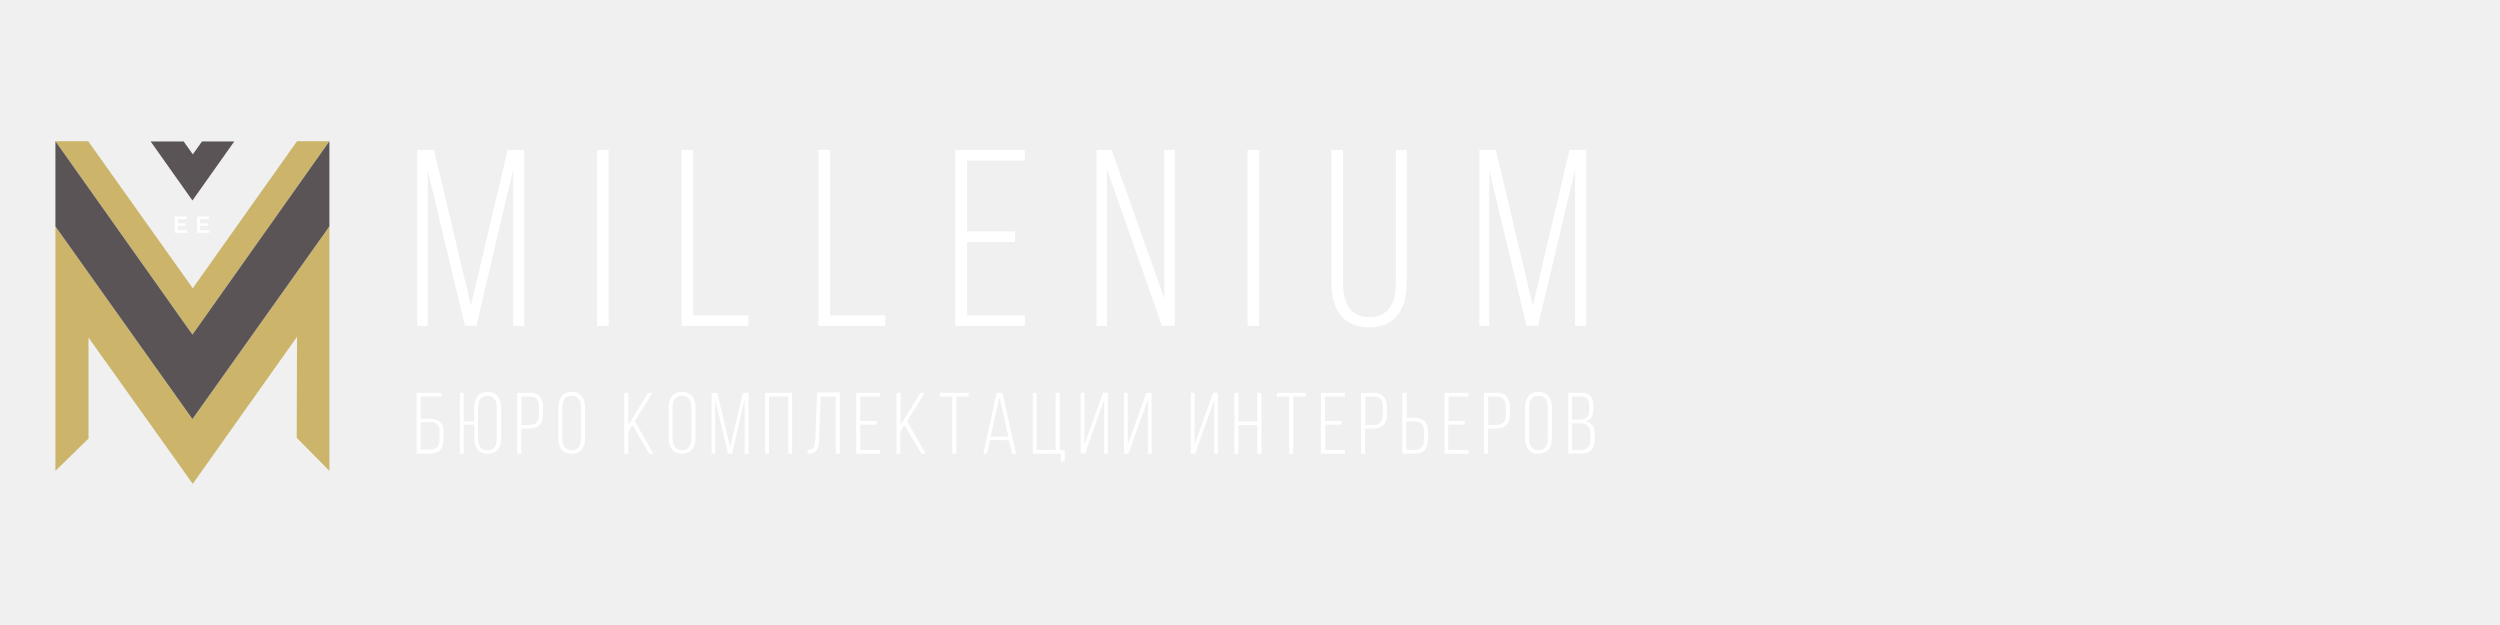
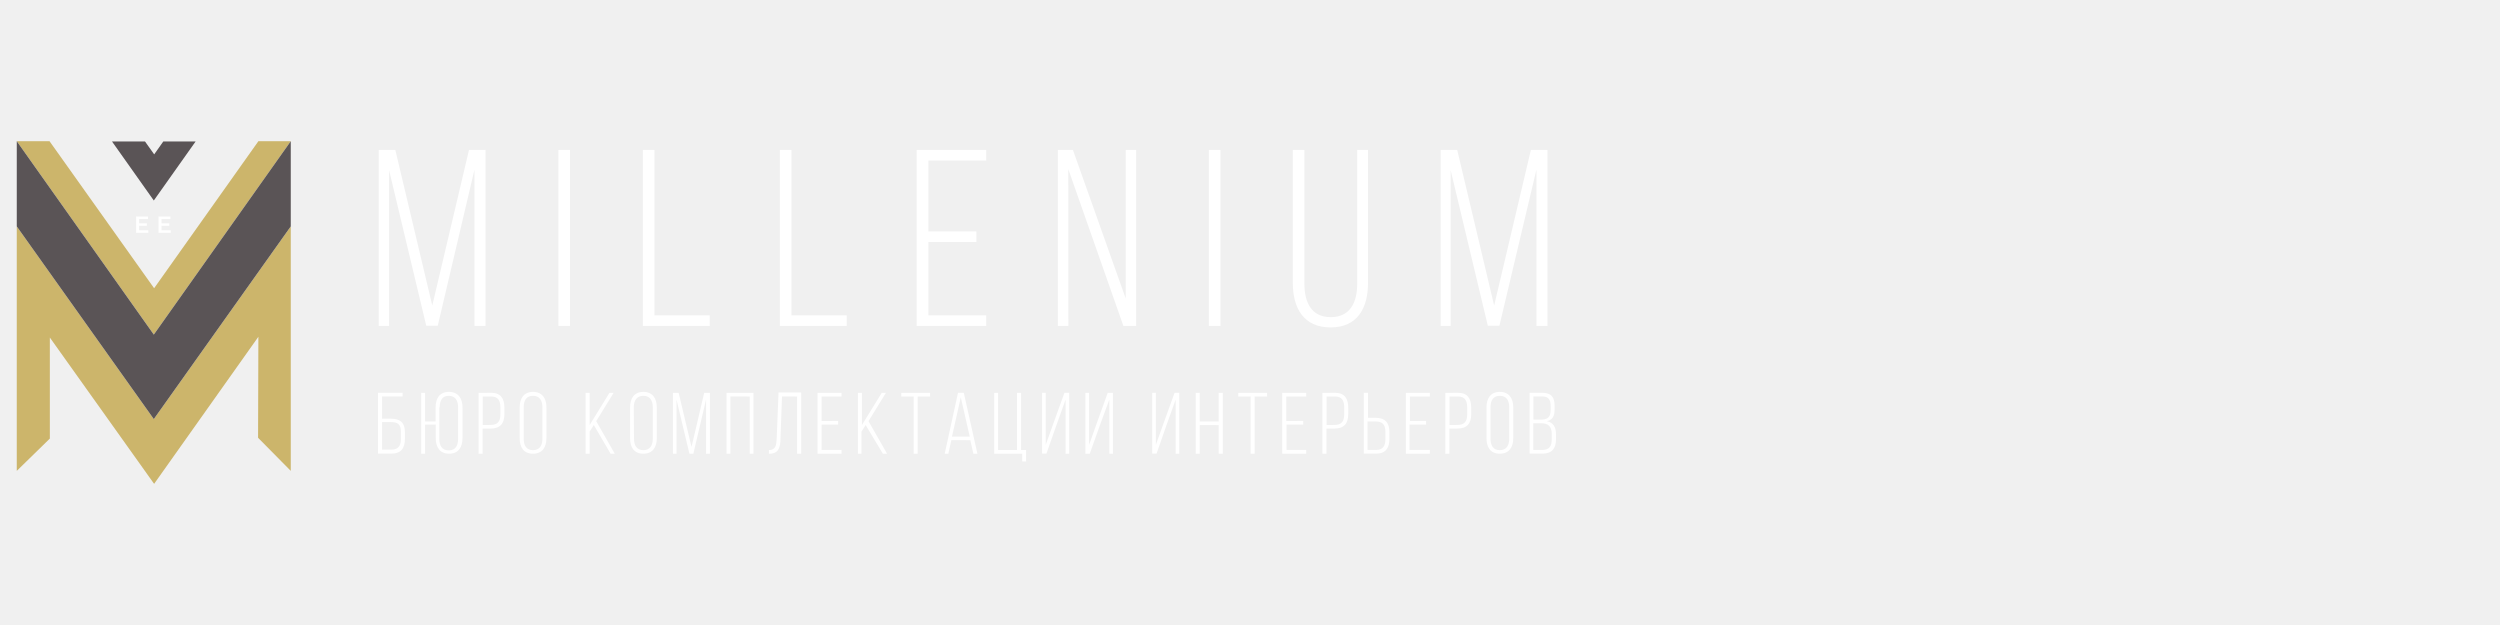
- <svg xmlns="http://www.w3.org/2000/svg" id="Слой_1" data-name="Слой 1" viewBox="35 -20 323.46 323.46" preserveAspectRatio="xMidYMid slice" width="400px" height="100px">
+ <svg xmlns="http://www.w3.org/2000/svg" id="Слой_1" data-name="Слой 1" viewBox="40 -20 323.46 323.46" preserveAspectRatio="xMidYMid slice" width="400px" height="100px">
  <defs>
    <style>.cls-1{fill:#5a5456;}.cls-2{fill:#ccb56b;}.cls-3{fill:#FFFFFF;}</style>
  </defs>
  <polygon class="cls-1" points="65.31 119.6 59.9 127.24 54.49 119.6 58.76 119.6 59.95 121.27 61.13 119.6 65.31 119.6" />
  <polygon class="cls-2" points="42.17 119.57 46.41 119.57 59.94 138.59 73.43 119.57 77.62 119.57 59.9 144.59 42.17 119.57" />
  <polygon class="cls-2" points="42.17 162.22 42.17 130.59 59.9 155.52 77.62 130.59 77.62 162.22 73.39 157.94 73.43 144.87 59.94 163.9 46.45 144.97 46.45 158.04 42.17 162.22" />
  <polygon class="cls-1" points="42.17 119.57 42.17 130.59 59.9 155.52 77.62 130.59 77.62 119.57 59.9 144.59 42.17 119.57" />
  <path class="cls-3" d="M59.19,131.09v.33H57.61v-2.11h1.54v.33H58v.55h1v.32H58v.58Z" />
  <path class="cls-3" d="M62.09,131.09v.33H60.51v-2.11h1.54v.33H60.9v.55h1v.32h-1v.58Z" />
  <path class="cls-3" d="M96.64,143.44H95.15l-4.81-20.13v20.16H89V120.7h2.15l4.78,20.13,4.75-20.13h2.14v22.77h-1.43V123.24Z" />
  <path class="cls-3" d="M113.75,120.7v22.77h-1.5V120.7Z" />
  <path class="cls-3" d="M123.18,143.47V120.7h1.5v21.4h7.15v1.37Z" />
  <path class="cls-3" d="M140.9,143.47V120.7h1.5v21.4h7.15v1.37Z" />
  <path class="cls-3" d="M166.33,131.24v1.37h-6.21v9.49h7.48v1.37h-9V120.7h9v1.37h-7.48v9.17Z" />
  <path class="cls-3" d="M178.23,143.47h-1.36V120.7h1.95l6.83,19.22V120.7H187v22.77h-1.65l-7.13-20.29Z" />
  <path class="cls-3" d="M197.91,120.7v22.77h-1.5V120.7Z" />
  <path class="cls-3" d="M208.77,138c0,2.44.91,4.33,3.41,4.33s3.42-1.89,3.42-4.33V120.7H217v17.21c0,3.25-1.37,5.75-4.85,5.75s-4.88-2.5-4.88-5.75V120.7h1.5Z" />
  <path class="cls-3" d="M234,143.44h-1.5l-4.81-20.13v20.16H226.4V120.7h2.14l4.78,20.13,4.75-20.13h2.15v22.77h-1.43V123.24Z" />
  <path class="cls-3" d="M90.55,155.47c1.22,0,1.84.49,1.84,1.75v.89c0,1.19-.52,1.88-1.75,1.88H88.91v-7.87h3.18v.47H89.43v2.88Zm.09,4c.88,0,1.23-.48,1.23-1.37v-.95c0-1-.44-1.24-1.32-1.24H89.43v3.56Z" />
  <path class="cls-3" d="M99.84,154v4c0,1.15-.53,2-1.73,2s-1.73-.84-1.73-2v-1.77H95V160H94.5v-7.87H95v3.7h1.36V154c0-1.15.51-2,1.73-2S99.84,152.89,99.84,154Zm-3,0v4.09c0,.85.34,1.48,1.22,1.48s1.21-.63,1.21-1.48V154c0-.86-.35-1.49-1.21-1.49S96.89,153.15,96.89,154Z" />
  <path class="cls-3" d="M103.57,152.12c1.22,0,1.69.76,1.69,1.91v.85c0,1.25-.57,1.87-1.82,1.87h-1V160h-.52v-7.87Zm-.13,4.16c.91,0,1.3-.41,1.3-1.36V154c0-.85-.29-1.4-1.17-1.4h-1.11v3.69Z" />
  <path class="cls-3" d="M107.24,154c0-1.15.53-2,1.72-2s1.74.84,1.74,2v4c0,1.15-.53,2-1.74,2s-1.72-.84-1.72-2Zm.52,4.06c0,.85.33,1.48,1.2,1.48s1.22-.63,1.22-1.48V154c0-.86-.34-1.49-1.22-1.49s-1.2.63-1.2,1.49Z" />
  <path class="cls-3" d="M116.83,156.29l-.54.85V160h-.52v-7.87h.52v4.16l2.56-4.16h.54l-2.25,3.66,2.4,4.21H119Z" />
  <path class="cls-3" d="M121.52,154c0-1.15.53-2,1.72-2s1.74.84,1.74,2v4c0,1.15-.53,2-1.74,2s-1.72-.84-1.72-2Zm.51,4.06c0,.85.34,1.48,1.21,1.48s1.22-.63,1.22-1.48V154c0-.86-.35-1.49-1.22-1.49S122,153.15,122,154Z" />
  <path class="cls-3" d="M129.71,160h-.51l-1.67-7v7h-.46v-7.87h.74l1.66,7,1.64-7h.74V160h-.5v-7Z" />
  <path class="cls-3" d="M134.5,152.59V160H134v-7.87h3.49V160H137v-7.4Z" />
  <path class="cls-3" d="M141.18,152.59l-.2,5.47c0,1.07-.23,1.92-1.38,1.94h-.11v-.47c.89,0,.95-.67,1-1.45l.24-6h2.93V160h-.53v-7.4Z" />
  <path class="cls-3" d="M148.44,155.76v.47H146.3v3.28h2.58V160h-3.1v-7.87h3.1v.47H146.3v3.17Z" />
  <path class="cls-3" d="M152,156.29l-.54.85V160H151v-7.87h.52v4.16l2.56-4.16h.54l-2.25,3.66,2.4,4.21h-.54Z" />
  <path class="cls-3" d="M158.21,160v-7.4h-1.6v-.47h3.73v.47h-1.61V160Z" />
  <path class="cls-3" d="M163.09,158.24,162.7,160h-.47l1.72-7.88h.75l1.76,7.88h-.52l-.4-1.75Zm.08-.45h2.3l-1.16-5.09Z" />
  <path class="cls-3" d="M172.26,161v-1h-3.63v-7.87h.5v7.39h2.45v-7.39h.53v7.39h.65V161Z" />
  <path class="cls-3" d="M176.69,156.29l-1.3,3.7h-.56v-7.87h.47v6.73l1.15-3.21,1.27-3.52h.62V160h-.47v-7Z" />
  <path class="cls-3" d="M182.32,156.29,181,160h-.57v-7.87h.48v6.73l1.14-3.21,1.27-3.52H184V160h-.47v-7Z" />
  <path class="cls-3" d="M190.93,156.29l-1.29,3.7h-.56v-7.87h.47v6.73l1.15-3.21,1.27-3.52h.61V160h-.47v-7Z" />
  <path class="cls-3" d="M195.23,156.29V160h-.52v-7.87h.52v3.7h2.45v-3.7h.53V160h-.53v-3.7Z" />
  <path class="cls-3" d="M201.81,160v-7.4h-1.6v-.47h3.73v.47h-1.61V160Z" />
  <path class="cls-3" d="M208.61,155.76v.47h-2.15v3.28H209V160h-3.1v-7.87H209v.47h-2.58v3.17Z" />
  <path class="cls-3" d="M212.75,152.12c1.22,0,1.69.76,1.69,1.91v.85c0,1.25-.57,1.87-1.82,1.87h-1V160h-.52v-7.87Zm-.13,4.16c.91,0,1.3-.41,1.3-1.36V154c0-.85-.29-1.4-1.17-1.4h-1.11v3.69Z" />
  <path class="cls-3" d="M217.94,155.35c1.26,0,1.83.62,1.83,1.87v.86c0,1.14-.47,1.91-1.7,1.91h-1.62v-7.87H217v3.23Zm.13,4.16c.88,0,1.18-.55,1.18-1.4v-.92c0-1-.4-1.36-1.31-1.36h-1v3.68Z" />
  <path class="cls-3" d="M224.51,155.76v.47h-2.14v3.28H225V160h-3.1v-7.87H225v.47h-2.58v3.17Z" />
  <path class="cls-3" d="M228.66,152.12c1.22,0,1.69.76,1.69,1.91v.85c0,1.25-.57,1.87-1.82,1.87h-1V160H227v-7.87Zm-.13,4.16c.91,0,1.3-.41,1.3-1.36V154c0-.85-.29-1.4-1.17-1.4h-1.11v3.69Z" />
  <path class="cls-3" d="M232.33,154c0-1.15.53-2,1.72-2s1.74.84,1.74,2v4c0,1.15-.53,2-1.74,2s-1.72-.84-1.72-2Zm.52,4.06c0,.85.33,1.48,1.2,1.48s1.22-.63,1.22-1.48V154c0-.86-.34-1.49-1.22-1.49s-1.2.63-1.2,1.49Z" />
  <path class="cls-3" d="M239.54,152.12c1.18,0,1.6.58,1.6,1.67v.45c0,.86-.23,1.38-1,1.55.85.17,1.18.8,1.18,1.69v.69c0,1.13-.52,1.82-1.72,1.82h-1.69v-7.87Zm-.26,3.47c.92,0,1.35-.25,1.35-1.25v-.5c0-.82-.26-1.25-1.11-1.25H238.4v3Zm.29,3.92c.87,0,1.2-.48,1.2-1.36v-.7c0-1-.46-1.39-1.39-1.39h-1v3.45Z" />
</svg>
